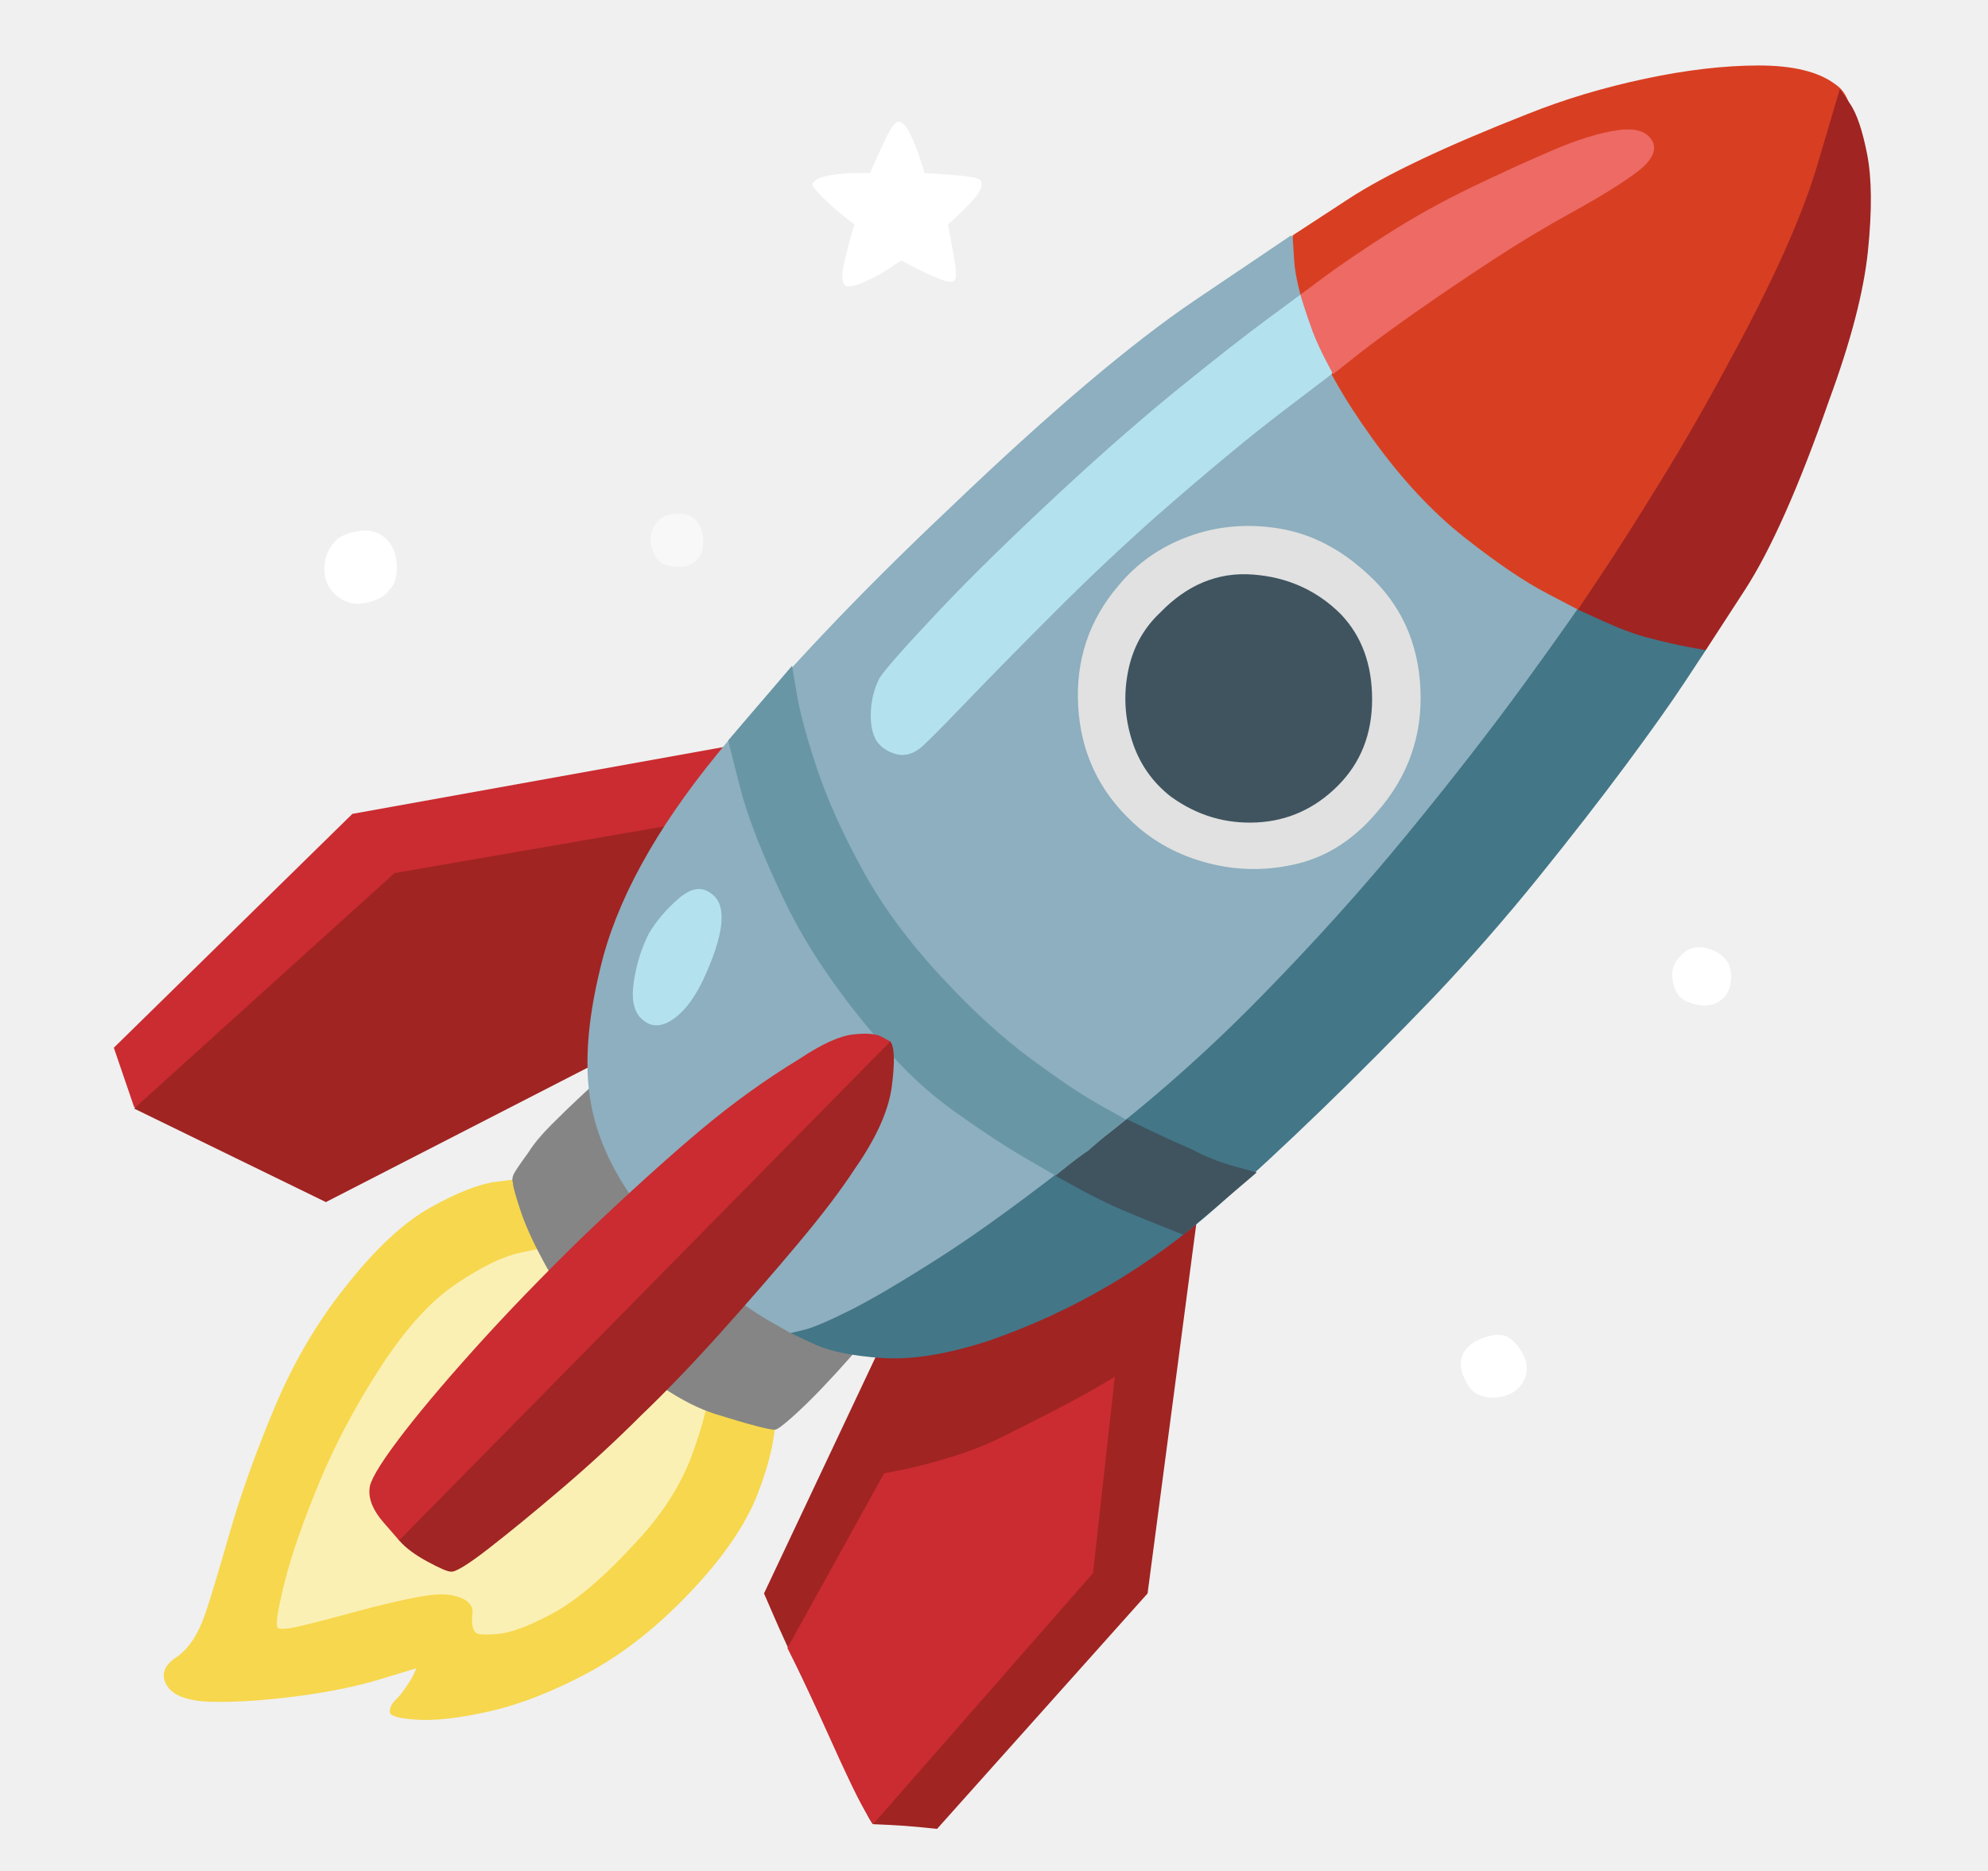
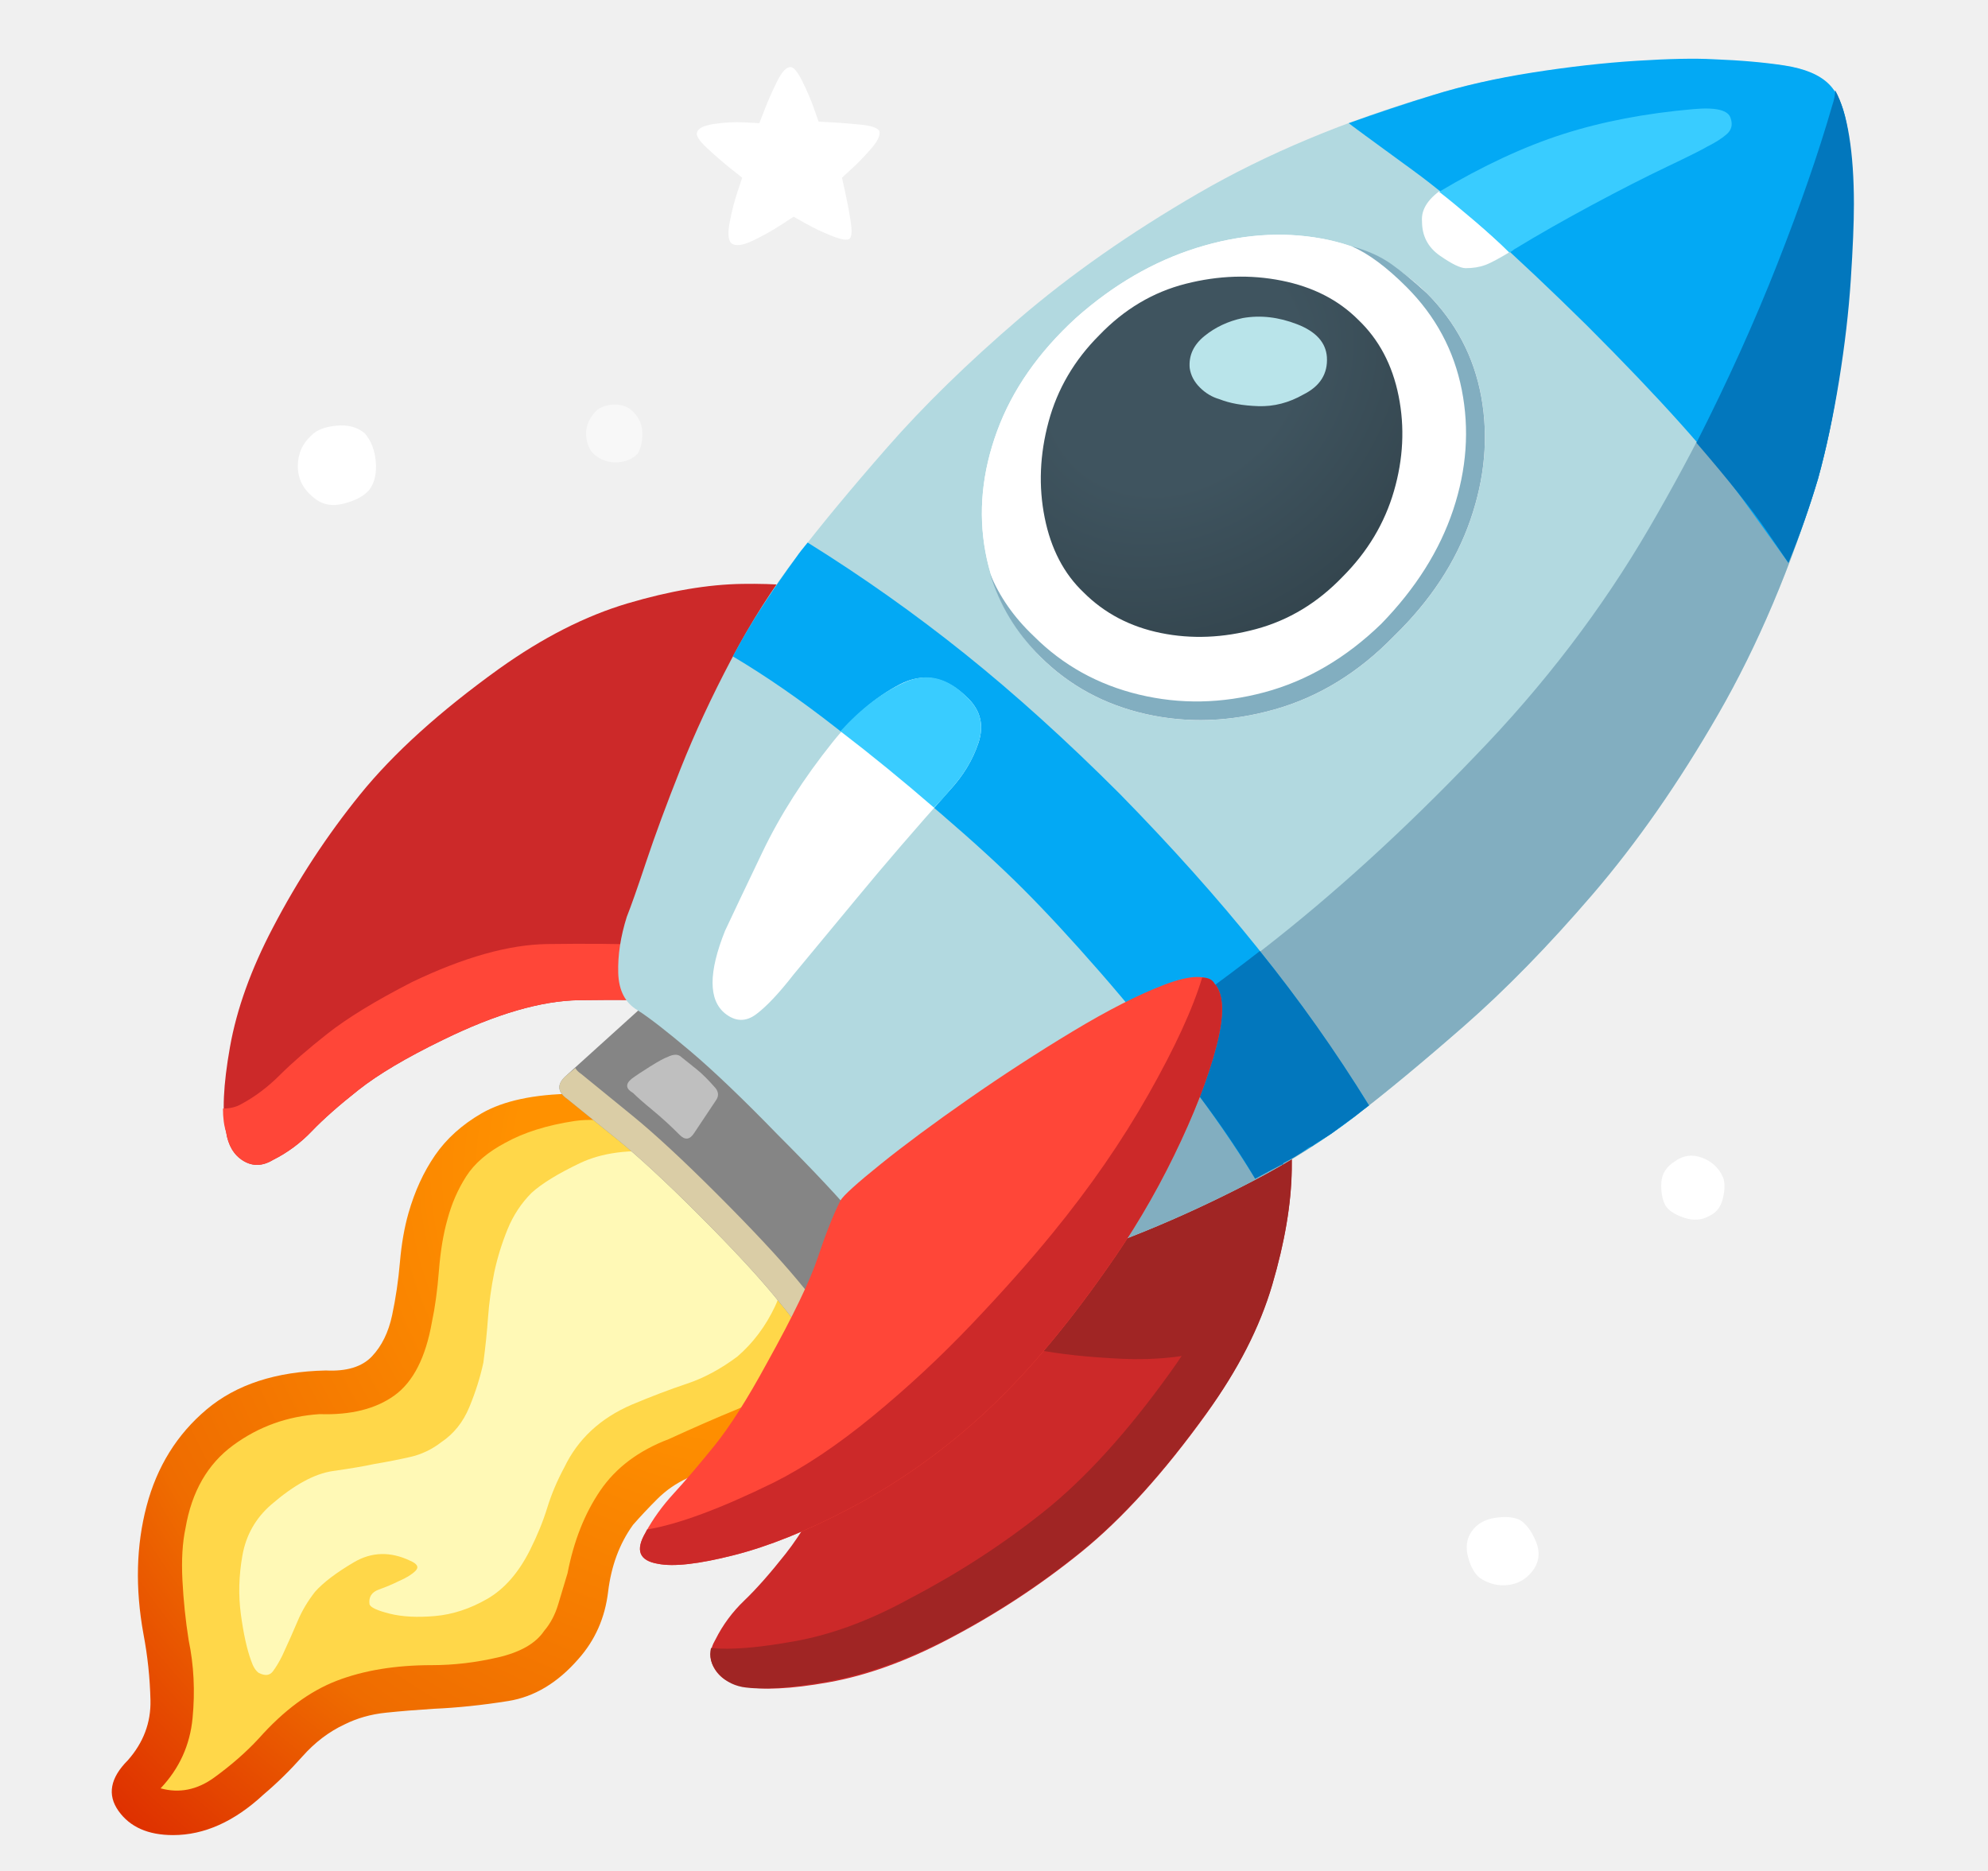
- <svg xmlns="http://www.w3.org/2000/svg" version="1.1" viewBox="0 -950 1275 1200">
-   <g id="glyph21">
-     <path d="M73,-278 L86,-240 L108,-230 L461,-338 L487,-475 L226,-428 Z" fill="#CA2C31" />
-     <path d="M253,-390 L432,-421 L394,-319 L394,-274 L209,-179 L86,-239 Z" fill="#A02422" />
-     <path d="M646,-124 L770,-186 L736,72 L601,223 Q601,223 591,222 Q581,221 571,220.5 Q561,220 560,220 Q559,220 551.5,205 Q544,190 534,168 Q524,146 513.5,124 Q503,102 496.5,87 Q490,72 490,72 L566,-89 Z" fill="#A02422" />
-     <path d="M567,-5 L505,107 Q505,107 511,119 Q517,131 531,162 Q548,200 554,210 Q560,220 560,220 L701,59 L715,-67 Q715,-67 704,-60.5 Q693,-54 676.5,-45.5 Q660,-37 644,-29 Q628,-21 610,-15.5 Q592,-10 579.5,-7.5 Q567,-5 567,-5 Z" fill="#CA2C31" />
-     <path d="M334,-194 L487,-96 Q487,-96 492,-82.5 Q497,-69 497.5,-46 Q498,-23 486,8 Q474,39 440,74 Q409,106 376,123.5 Q343,141 314.5,147.5 Q286,154 268,153 Q250,152 250,148 Q250,144 253.5,140.5 Q257,137 259,134 Q264,127 265.5,123.5 Q267,120 267,120 Q267,120 244,127 Q221,134 190,138 Q159,142 136,141.5 Q113,141 107,131 Q101,121 113,113 Q125,105 132,84 Q137,69 147.5,32.5 Q158,-4 176,-47 Q194,-90 221,-124 Q250,-161 276,-175.5 Q302,-190 318,-192 Q334,-194 334,-194 Z" fill="#F7D74D" />
-     <path d="M350,-150 L457,-126 Q457,-126 458.5,-110 Q460,-94 457,-69 Q454,-44 443.5,-16 Q433,12 409,38 Q378,72 355,84.5 Q332,97 319,98 Q306,99 305,97 Q302,94 303,85.5 Q304,77 293,74 Q285,71 267,74.5 Q249,78 229,83.5 Q209,89 194.5,92.5 Q180,96 178,94 Q176,91 182.5,65 Q189,39 204.5,1.5 Q220,-36 244,-73 Q268,-110 292.5,-126.5 Q317,-143 333.5,-146.5 Q350,-150 350,-150 Z" fill="#FBF0B4" />
-     <path d="M378,-252 L551,-86 Q551,-86 544,-78 Q537,-70 527,-59.5 Q517,-49 508,-41 Q499,-33 497,-33 Q491,-33 459,-43 Q427,-53 385,-93 Q363,-115 351,-136.5 Q339,-158 334,-173 Q329,-188 329,-191 Q328,-194 329.5,-197 Q331,-200 339,-211 Q344,-219 353.5,-228.5 Q363,-238 370.5,-245 Q378,-252 378,-252 Z" fill="#858585" />
-     <path d="M507,-95 L1038,-720 L1094,-533 Q1094,-533 1080.5,-512.5 Q1067,-492 1042.5,-459 Q1018,-426 986.5,-387 Q955,-348 920,-311 Q846,-234 780.5,-176 Q715,-118 634,-90 Q594,-77 565.5,-79 Q537,-81 522,-88 Q507,-95 507,-95 Z" fill="#437687" />
-     <path d="M675,-197 Q675,-197 687.5,-190 Q700,-183 715,-176 Q729,-170 744,-164 Q759,-158 759,-158 L806,-198 Q806,-198 791.5,-202 Q777,-206 764,-213 Q750,-219 735.5,-226 Q721,-233 721,-233 L688,-237 Z" fill="#3F545F" />
-     <path d="M828,-799 L1045,-609 Q1045,-609 1027.5,-582.5 Q1010,-556 978,-512 Q946,-468 903,-415.5 Q860,-363 808,-310 Q756,-257 698,-213 Q641,-168 603.5,-144 Q566,-120 545,-109.5 Q524,-99 515.5,-97 Q507,-95 507,-95 Q507,-95 493,-103 Q479,-111 458,-127.5 Q437,-144 416,-168 Q387,-203 379.5,-239.5 Q372,-276 385,-329 Q400,-393 460.5,-467 Q521,-541 609,-624 Q705,-716 766.5,-757.5 Q828,-799 828,-799 Z" fill="#8DAFBF" />
-     <path d="M1014,-558 L1059,-569 L1156,-756 Q1156,-756 1163,-774 Q1170,-792 1178,-817.5 Q1186,-843 1187.5,-865.5 Q1189,-888 1177,-896 Q1161,-908 1128,-908 Q1095,-908 1055,-899.5 Q1015,-891 980,-877 Q901,-846 865,-822.5 Q829,-799 829,-799 Q829,-799 830,-783 Q831,-767 841.5,-737.5 Q852,-708 880,-669 Q908,-630 939,-605.5 Q970,-581 992,-569.5 Q1014,-558 1014,-558 Z" fill="#D83F22" />
-     <path d="M677,-196 Q677,-196 684.5,-202 Q692,-208 698,-212 Q707,-220 714.5,-226 Q722,-232 722,-232 Q722,-232 705,-241.5 Q688,-251 661,-271 Q634,-291 606,-321 Q573,-356 553.5,-391.5 Q534,-427 524,-457 Q514,-487 511,-505 Q508,-523 508,-523 L467,-475 Q467,-475 474.5,-445.5 Q482,-416 503.5,-371.5 Q525,-327 566,-280 Q587,-255 613,-236.5 Q639,-218 658,-207 Q677,-196 677,-196 Z" fill="#6896A5" />
-     <path d="M1094,-533 Q1094,-533 1083,-535 Q1072,-537 1057,-541 Q1045,-544 1028.5,-551.5 Q1012,-559 1012,-559 Q1012,-559 1027,-581.5 Q1042,-604 1064.5,-640.5 Q1087,-677 1109,-718 Q1151,-795 1165.5,-844 Q1180,-893 1180,-893 Q1180,-893 1186.5,-883.5 Q1193,-874 1197.5,-851 Q1202,-828 1198,-789 Q1194,-750 1173,-693 Q1144,-610 1119,-571.5 Q1094,-533 1094,-533 Z" fill="#A02422" />
-     <path d="M411,-297 Q404,-304 406.5,-320.5 Q409,-337 416,-351 Q423,-363 435,-373.5 Q447,-384 456,-377 Q471,-367 453,-326 Q444,-305 432,-296.5 Q420,-288 411,-297 Z" fill="#B3E1EE" />
-     <path d="M834,-761 Q834,-761 842.5,-760.5 Q851,-760 860,-758 Q869,-756 871,-752 Q872,-748 868,-738 Q864,-728 859,-719 Q854,-710 854,-710 Q854,-710 822.5,-686 Q791,-662 744,-621 Q710,-591 676.5,-557.5 Q643,-524 619,-499 Q595,-474 590,-470 Q582,-464 574,-466.5 Q566,-469 562,-475 Q558,-482 558.5,-493.5 Q559,-505 564,-515 Q569,-523 601.5,-557.5 Q634,-592 686,-640 Q724,-675 758,-702.5 Q792,-730 813,-745.5 Q834,-761 834,-761 Z" fill="#B3E1EE" />
-     <path d="M834,-761 Q834,-761 836,-754.5 Q838,-748 842,-737 Q846,-727 850.5,-718.5 Q855,-710 855,-710 Q855,-710 869.5,-721.5 Q884,-733 907.5,-749.5 Q931,-766 957,-783 Q983,-800 1008.5,-814 Q1034,-828 1049,-839 Q1064,-850 1060,-859 Q1055,-869 1037.5,-866.5 Q1020,-864 995.5,-853.5 Q971,-843 944,-830 Q915,-816 890,-800 Q865,-784 849.5,-772.5 Q834,-761 834,-761 Z" fill="#ED6A65" />
-     <path d="M877,-582 Q909,-553 911,-508 Q913,-463 883,-429 Q861,-403 832,-396 Q803,-389 774.5,-396.5 Q746,-404 726,-423 Q694,-453 691.5,-497 Q689,-541 717,-574 Q735,-596 762.5,-606 Q790,-616 820.5,-611 Q851,-606 877,-582 Z" fill="#E1E1E1" />
-     <path d="M744,-557 Q770,-584 803.5,-581.5 Q837,-579 860,-556 Q880,-535 880,-501.5 Q880,-468 858,-446 Q836,-424 806,-422.5 Q776,-421 751,-439 Q733,-453 726,-475 Q719,-497 723.5,-519.5 Q728,-542 744,-557 Z" fill="#3F545F" />
-     <path d="M506,-229 Q506,-229 490.5,-216 Q475,-203 450,-182 Q425,-161 397,-137 Q369,-113 343.5,-90.5 Q318,-68 301,-52.5 Q284,-37 281,-33 Q277,-25 269,-10 Q261,5 256.5,19 Q252,33 256,38 Q262,45 274,51.5 Q286,58 289,58 Q293,59 313,43.5 Q333,28 360,5 Q387,-18 411,-42 Q435,-65 461.5,-94.5 Q488,-124 511.5,-152 Q535,-180 548,-200 Q569,-230 572,-253.5 Q575,-277 571,-282 Q568,-284 558,-276.5 Q548,-269 536,-258 Q524,-247 515,-238 Q506,-229 506,-229 Z" fill="#A02524" />
-     <path d="M237,5 Q237,-2 255,-26 Q273,-50 304,-84.5 Q335,-119 374,-157 Q417,-198 448.5,-224.5 Q480,-251 513,-271 Q534,-285 547,-286.5 Q560,-288 565.5,-285 Q571,-282 571,-282 L256,38 Q256,38 246,26.5 Q236,15 237,5 Z" fill="#CA2C31" />
-     <path d="M216,-604 Q221,-608 231,-609.5 Q241,-611 248,-604 Q254,-598 254.5,-587.5 Q255,-577 250,-572 Q246,-566 235.5,-563.5 Q225,-561 217,-567 Q208,-574 208,-585 Q208,-596 216,-604 Z" fill="white" />
-     <path d="M422,-616 Q426,-620 433.5,-620.5 Q441,-621 446,-617 Q451,-611 451,-603.5 Q451,-596 448,-592 Q444,-587 437,-586.5 Q430,-586 424,-589 Q419,-593 417.5,-601 Q416,-609 422,-616 Z" fill="white" opacity="0.5" />
-     <path d="M558,-839 Q558,-839 549.5,-839 Q541,-839 532,-837.5 Q523,-836 521,-832 Q521,-830 527.5,-823.5 Q534,-817 541,-811.5 Q548,-806 548,-806 Q548,-806 545.5,-797.5 Q543,-789 541,-779.5 Q539,-770 542,-767 Q545,-765 554,-769 Q563,-773 570.5,-778 Q578,-783 578,-783 Q578,-783 585.5,-779 Q593,-775 601.5,-771.5 Q610,-768 612,-770 Q614,-772 612.5,-781 Q611,-790 609.5,-798 Q608,-806 608,-806 Q608,-806 614,-811.5 Q620,-817 625.5,-823.5 Q631,-830 629,-834 Q628,-836 619,-837 Q610,-838 601.5,-838.5 Q593,-839 593,-839 Q593,-839 590.5,-847 Q588,-855 584,-863.5 Q580,-872 576,-872 Q573,-871 569,-863 Q565,-855 561.5,-847 Q558,-839 558,-839 Z" fill="white" />
-     <path d="M947,-56 Q942,-59 938.5,-67.5 Q935,-76 939,-83 Q943,-89 951.5,-92 Q960,-95 966,-93 Q972,-90 976.5,-82 Q981,-74 978,-66 Q974,-57 964.5,-54.5 Q955,-52 947,-56 Z" fill="white" />
-     <path d="M1108,-333 Q1111,-328 1110,-320 Q1109,-312 1103,-308 Q1097,-304 1089,-305.5 Q1081,-307 1077,-311 Q1073,-316 1072.5,-324 Q1072,-332 1079,-338 Q1085,-344 1094,-342 Q1103,-340 1108,-333 Z" fill="white" />
+ <svg xmlns="http://www.w3.org/2000/svg" xmlns:xlink="http://www.w3.org/1999/xlink" version="1.1" viewBox="0 -950 1275 1200">
+   <defs>
+     <radialGradient id="g1" cx="481" cy="-200" r="589" gradientUnits="userSpaceOnUse">
+       <stop offset="0.255" stop-color="#FF9100" />
+       <stop offset="0.714" stop-color="#EF6C00" />
+       <stop offset="1" stop-color="#DD2C00" />
+     </radialGradient>
+     <radialGradient id="g4" cx="-87.99" cy="-1033.876" r="289.966" gradientUnits="userSpaceOnUse" gradientTransform="matrix(0.536 0.655 -0.774 0.633 0 0)">
+       <stop offset="0.294" stop-color="#3F545F" />
+       <stop offset="0.884" stop-color="#2F3F47" />
+     </radialGradient>
+     <path d="M894,-542 Q929,-576 943,-616.5 Q957,-657 950,-695.5 Q943,-734 915,-762 Q886,-790 847.5,-797 Q809,-804 767.5,-791 Q726,-778 690,-746 Q654,-713 639.5,-673.5 Q625,-634 632,-596 Q639,-558 667,-529 Q695,-501 735,-492 Q775,-483 817.5,-495 Q860,-507 894,-542 Z" id="u1F680.20" fill="white" />
+     <path d="M528,-571 Q537,-569 535.5,-549 Q534,-529 526,-499 Q518,-469 505.5,-435.5 Q493,-402 479.5,-373 Q466,-344 454.5,-326 Q443,-308 436,-308 Q408,-309 371.5,-308.5 Q335,-308 284,-283 Q249,-266 230,-251 Q211,-236 200,-224.5 Q189,-213 175,-206 Q165,-200 156,-205.5 Q147,-211 145,-224 Q141,-242 147.5,-278.5 Q154,-315 175,-355 Q199,-401 231,-440.5 Q263,-480 320,-521 Q362,-551 402.5,-563 Q443,-575 476,-575.5 Q509,-576 528,-571 Z" id="u1F680.8" fill="#CC2929" />
+   </defs>
+   <g id="glyph41">
+     <path d="M200,-671 Q205,-676 216,-677 Q227,-678 234,-672 Q240,-665 241,-654 Q242,-643 237,-636 Q232,-630 220.5,-627 Q209,-624 201,-631 Q191,-639 191,-651 Q191,-663 200,-671 Z" fill="white" />
+     <path d="M381,-685 Q385,-690 393,-690.5 Q401,-691 406,-686 Q412,-680 412,-672 Q412,-664 409,-659 Q404,-654 396.5,-653.5 Q389,-653 383,-657 Q377,-661 376,-669.5 Q375,-678 381,-685 Z" fill="white" opacity="0.5" />
+     <path d="M487,-871 Q487,-871 477.5,-871.5 Q468,-872 458,-870.5 Q448,-869 447,-865 Q446,-862 453.5,-855 Q461,-848 468.5,-842 Q476,-836 476,-836 Q476,-836 473,-827 Q470,-818 468,-807.5 Q466,-797 469,-794 Q473,-791 482.5,-795.5 Q492,-800 500.5,-805.5 Q509,-811 509,-811 Q509,-811 517,-806.5 Q525,-802 534,-798.5 Q543,-795 545,-797 Q547,-799 545.5,-808.5 Q544,-818 542,-827 Q540,-836 540,-836 Q540,-836 546.5,-842 Q553,-848 559,-855 Q565,-862 564,-866 Q562,-869 552.5,-870 Q543,-871 534,-871.5 Q525,-872 525,-872 Q525,-872 522,-880.5 Q519,-889 514.5,-898 Q510,-907 507,-907 Q503,-907 498.5,-898 Q494,-889 490.5,-880 Q487,-871 487,-871 Z" fill="white" />
+     <path d="M949,62 Q944,58 941.5,48.5 Q939,39 944,32 Q949,25 959,23.5 Q969,22 975,25 Q981,29 985,38.5 Q989,48 984,56 Q978,65 968,66.5 Q958,68 949,62 Z" fill="white" />
+     <path d="M1105,-195 Q1107,-190 1105,-181.5 Q1103,-173 1096,-170 Q1089,-166 1080,-169 Q1071,-172 1068,-177 Q1065,-183 1065.5,-191.5 Q1066,-200 1074,-205 Q1082,-211 1091.5,-207.5 Q1101,-204 1105,-195 Z" fill="white" />
+     <path d="M321,-226 Q338,-236 368.5,-242.5 Q399,-249 453,-229 Q466,-224 477,-215.5 Q488,-207 499,-198 Q511,-187 522,-174.5 Q533,-162 538,-147 Q546,-125 539,-101 Q532,-77 516,-60 Q500,-42 479.5,-30 Q459,-18 438,-8 Q426,-3 414.5,3 Q403,9 395,19 Q385,31 381.5,46.5 Q378,62 374,77.5 Q370,93 360,105 Q348,120 328.5,125.5 Q309,131 290,132 Q271,133 251.5,134 Q232,135 215,143 Q199,151 186.5,165 Q174,179 160,191 Q146,203 128.5,209.5 Q111,216 94,209 Q88,206 86,202 Q85,198 87.5,194.5 Q90,191 93,188 Q107,171 110,150 Q112,137 110,123 Q108,109 106,96 Q103,79 102.5,61.5 Q102,44 106,27 Q109,10 117,-5.5 Q125,-21 138,-33 Q152,-44 169,-49.5 Q186,-55 204,-57 Q212,-57 220,-57.5 Q228,-58 235,-61 Q249,-67 256.5,-80.5 Q264,-94 267,-109 Q270,-124 270.5,-139 Q271,-154 275,-168 Q286,-207 321,-226 Z" fill="#FFD749" />
+     <path d="M111,227 Q141,227 169,201 Q182,190 194,176.5 Q206,163 221,156 Q233,150 247.5,148.5 Q262,147 278,146 Q301,145 326,141 Q351,137 371,114 Q387,96 390,71 Q393,46 406,28 Q413,20 421.5,11.5 Q430,3 441,-2 Q463,-12 486.5,-22 Q510,-32 527,-51 Q563,-93 555,-135 Q547,-177 508,-208 Q498,-217 486.5,-220.5 Q475,-224 460,-229 Q405,-249 367.5,-248.5 Q330,-248 309,-236 Q290,-225 279,-209 Q268,-193 262,-172 Q258,-158 256.5,-140.5 Q255,-123 251.5,-106.5 Q248,-90 238.5,-80 Q229,-70 209,-71 Q161,-70 132.5,-46 Q104,-22 94,16 Q84,54 92,98 Q96,119 96.5,140.5 Q97,162 82,179 Q65,196 76,211.5 Q87,227 111,227 Z M103,197 Q121,178 123.5,152 Q126,126 121,102 Q118,83 117,63.5 Q116,44 119,30 Q125,-5 149.5,-23 Q174,-41 205,-43 Q235,-42 253,-55 Q271,-68 277,-102 Q280,-116 281.5,-135 Q283,-154 287,-168 Q291,-183 299,-195.5 Q307,-208 324,-217 Q342,-227 368.5,-231 Q395,-235 448,-216 Q460,-212 470,-203.5 Q480,-195 489,-187 Q520,-163 527,-133 Q534,-103 506,-69 Q492,-54 472.5,-46 Q453,-38 429,-27 Q400,-16 385,6 Q370,28 364,59 Q361,69 358,79 Q355,89 349,96 Q341,108 319.5,113 Q298,118 277,118 Q242,118 216,128 Q190,138 166,165 Q154,178 137.5,190 Q121,202 103,197 Z" fill="url(#g1)" />
+     <path d="M425,-211 Q454,-208 470.5,-194.5 Q487,-181 499,-150 Q506,-131 497,-112 Q488,-93 473,-80 Q457,-68 440.5,-62.5 Q424,-57 405,-49 Q375,-36 362,-9 Q355,4 351,17 Q347,30 340,44 Q329,66 312.5,75.5 Q296,85 279,86.5 Q262,88 250,85 Q238,82 237,79 Q236,72 243,69.5 Q250,67 256,64 Q263,61 266.5,57.5 Q270,54 263,51 Q244,42 227,52 Q210,62 202,71 Q195,80 191,89.5 Q187,99 181,112 Q178,118 175,122 Q172,126 166,123 Q163,121 161,115 Q157,104 154.5,85.5 Q152,67 155.5,47.5 Q159,28 174,15 Q196,-4 213.5,-6.5 Q231,-9 240,-11 Q252,-13 263,-15.5 Q274,-18 283,-25 Q295,-33 301,-47.5 Q307,-62 310,-76 Q312,-91 313,-105 Q314,-119 317,-134 Q320,-148 325.5,-161.5 Q331,-175 341,-185 Q351,-194 372,-204 Q393,-214 425,-211 Z" fill="#FFF9B6" />
+     <use xlink:href="#u1F680.8" />
+     <path d="M528,-571 Q537,-569 535.5,-549 Q534,-529 526,-499 Q518,-469 505.5,-435.5 Q493,-402 479.5,-373 Q466,-344 454.5,-326 Q443,-308 436,-308 Q408,-309 371.5,-308.5 Q335,-308 284,-283 Q249,-266 230,-251 Q211,-236 200,-224.5 Q189,-213 175,-206 Q165,-200 156,-205.5 Q147,-211 145,-224 Q143,-230 143,-239 Q150,-239 155,-242 Q168,-249 179.5,-260.5 Q191,-272 210,-287 Q229,-302 264,-320 Q314,-344 351,-344.5 Q388,-345 415,-344 Q424,-344 438.5,-369 Q453,-394 469.5,-432 Q486,-470 498.5,-508.5 Q511,-547 514,-574 Q522,-573 528,-571 Z" fill="#FF4638" />
+     <use xlink:href="#u1F680.8" x="252.89" y="276.51" transform="matrix(0 -1 -1 0 529.4 529.4)" />
+     <path d="M818,-219 L780,-85 Q752,-77 719.5,-78.5 Q687,-80 664,-84.5 Q641,-89 641,-89 L711,-166 Z" fill="#A02524" />
+     <path d="M824,-251 Q829,-233 828.5,-200 Q828,-167 816,-126 Q804,-85 774,-44 Q733,13 693.5,45 Q654,77 608,101 Q567,122 530.5,128.5 Q494,135 476,132 Q466,130 460,122.5 Q454,115 456,107 Q475,109 510.5,102.5 Q546,96 584,75 Q630,51 669.5,19.5 Q709,-12 750,-69 Q789,-123 798.5,-175 Q808,-227 804,-259 Q822,-259 824,-251 Z" fill="#A02524" />
+     <path d="M622,-180 L536,-87 Q528,-78 521,-87 Q513,-99 496,-119.5 Q479,-140 448,-171 Q416,-203 395.5,-219.5 Q375,-236 364,-245 Q354,-252 363,-260 L457,-345 Q469,-337 493,-315.5 Q517,-294 543.5,-267 Q570,-240 592,-216.5 Q614,-193 622,-180 Z" fill="#858585" />
+     <path d="M537,-96 Q539,-94 542,-93 L536,-87 Q528,-78 521,-87 Q513,-99 496,-119.5 Q479,-140 448,-171 Q416,-203 395.5,-219.5 Q375,-236 364,-245 Q354,-252 363,-260 L369,-265 Q370,-263 373,-261 Q384,-252 405.5,-234.5 Q427,-217 460,-184 Q493,-151 511,-129.5 Q529,-108 537,-96 Z" fill="#DACDA6" />
+     <path d="M1166,-643 Q1140,-558 1102,-492 Q1064,-426 1021.5,-376.5 Q979,-327 939,-292 Q899,-257 869,-234 Q839,-211 803.5,-192.5 Q768,-174 733.5,-160 Q699,-146 673.5,-137.5 Q648,-129 639,-126 Q619,-119 602.5,-120 Q586,-121 578,-132 Q569,-145 551,-166.5 Q533,-188 499,-222 Q465,-257 442.5,-276 Q420,-295 409,-302 Q397,-309 396.5,-326 Q396,-343 402,-362 Q406,-372 414.5,-397.5 Q423,-423 436.5,-457 Q450,-491 469,-527 Q488,-563 511,-593 Q534,-623 569,-663 Q604,-703 653.5,-745.5 Q703,-788 768.5,-826 Q834,-864 919,-889 Q948,-898 982,-903 Q1016,-908 1046,-909.5 Q1076,-911 1095,-911 Q1123,-911 1143.5,-908 Q1164,-905 1173,-896 Q1182,-887 1185,-866.5 Q1188,-846 1188,-818 Q1188,-800 1186,-769.5 Q1184,-739 1179,-705.5 Q1174,-672 1166,-643 Z" fill="#B2D9E0" />
+     <path d="M1166,-643 Q1140,-558 1102,-492 Q1064,-426 1021.5,-376.5 Q979,-327 939,-292 Q899,-257 869,-234 Q839,-211 803.5,-192.5 Q768,-174 733.5,-160 Q699,-146 673.5,-137.5 Q648,-129 639,-126 Q619,-119 602.5,-120 Q586,-121 578,-132 Q574,-138 568.5,-145 Q563,-152 555,-162 L566,-187 Q566,-187 599.5,-204 Q633,-221 688,-255 Q743,-289 810.5,-341.5 Q878,-394 946,-465 Q1012,-533 1057.5,-611 Q1103,-689 1132,-762.5 Q1161,-836 1177,-892 Q1183,-881 1185.5,-862 Q1188,-843 1188,-818 Q1188,-800 1186,-769.5 Q1184,-739 1179,-705.5 Q1174,-672 1166,-643 Z" fill="#82AEC0" />
+     <path d="M927,-830 Q950,-843 991.5,-859 Q1033,-875 1086,-880 Q1108,-883 1110,-874 Q1112,-868 1107.5,-864 Q1103,-860 1095,-856 Q1090,-853 1069,-843 Q1048,-833 1021,-818.5 Q994,-804 971,-790 Q958,-782 952.5,-780 Q947,-778 940,-778 Q935,-778 923.5,-786 Q912,-794 912,-808 Q911,-820 927,-830 Z" fill="white" />
+     <path d="M1166,-643 Q1158,-616 1147,-589 Q1147,-589 1117.5,-630 Q1088,-671 1018,-741 Q947,-811 906.5,-840.5 Q866,-870 865,-871 Q893,-881 919,-889 Q948,-898 983,-903.5 Q1018,-909 1049.5,-911 Q1081,-913 1099,-912 Q1125,-911 1144.5,-908 Q1164,-905 1173,-896 Q1182,-887 1185,-866.5 Q1188,-846 1188,-818 Q1188,-800 1186,-769.5 Q1184,-739 1179,-705.5 Q1174,-672 1166,-643 Z" fill="#03A9F4" />
+     <path d="M718,-441 Q768,-390 806.5,-342 Q845,-294 878,-241 Q874,-238 869,-234 Q855,-223 838.5,-213 Q822,-203 805,-194 Q786,-225 759.5,-260 Q733,-295 705.5,-326.5 Q678,-358 656,-380 Q635,-401 603,-428.5 Q571,-456 536.5,-483 Q502,-510 470,-529 Q479,-546 489.5,-562 Q500,-578 511,-593 Q513,-596 518,-602 Q571,-569 619,-530.5 Q667,-492 718,-441 Z" fill="#03A9F4" />
+     <use xlink:href="#u1F680.20" />
+     <use xlink:href="#u1F680.20" />
+     <path d="M915,-762 Q943,-734 950,-695.5 Q957,-657 943,-616.5 Q929,-576 894,-542 Q860,-507 817.5,-495 Q775,-483 735,-492 Q695,-501 667,-529 Q644,-552 635,-582 Q644,-560 663,-542 Q691,-514 730.5,-504.5 Q770,-495 811,-506 Q852,-517 886,-550 Q919,-584 932,-623 Q945,-662 937.5,-700 Q930,-738 902,-766 Q883,-785 867,-792 Q882,-788 892.5,-780.5 Q903,-773 915,-762 Z" fill="#82AEC0" />
+     <path d="M861,-580 Q885,-604 894,-635 Q903,-666 897,-696 Q891,-726 871,-745 Q852,-764 822,-770 Q792,-776 760.5,-768 Q729,-760 705,-735 Q681,-711 672.5,-679.5 Q664,-648 670,-618 Q676,-588 695,-570 Q715,-550 744.5,-544 Q774,-538 805.5,-546.5 Q837,-555 861,-580 Z" fill="url(#g4)" />
+     <path d="M428,-272 Q434,-275 437,-272 Q442,-268 447,-264 Q452,-260 459,-252 Q462,-248 459,-244 L445,-223 Q441,-217 436,-222 Q427,-231 418.5,-238 Q410,-245 406,-249 Q399,-253 405,-258 Q409,-261 417,-266 Q425,-271 428,-272 Z" fill="#BFBFBF" />
+     <path d="M808,-340 Q846,-293 878,-241 Q874,-238 869,-234 Q862,-229 854,-223 Q851,-221 848.5,-219.5 Q846,-218 843,-216 Q842,-215 840.5,-214.5 Q839,-214 838,-213 Q831,-208 823,-204 Q823,-203 822.5,-203 Q822,-203 822,-203 Q814,-199 805,-194 Q804,-192 805,-194 Q792,-216 774,-240.5 Q756,-265 737,-288 Q754,-300 772,-313 Q790,-326 808,-340 Z" fill="#0277BD" />
+     <path d="M1189,-819 Q1189,-801 1187,-770.5 Q1185,-740 1179.5,-706 Q1174,-672 1166,-643 Q1158,-616 1147,-589 Q1147,-589 1133,-609.5 Q1119,-630 1088,-666 Q1118,-725 1140,-781 Q1162,-837 1175,-882 Q1177,-888 1177,-892 Q1183,-881 1186,-862.5 Q1189,-844 1189,-819 Z" fill="#0277BD" />
+     <path d="M779,-319 Q772,-328 747,-318.5 Q722,-309 688,-288.5 Q654,-268 621,-245 Q588,-222 565,-203.5 Q542,-185 539,-180 Q532,-166 524.5,-143.5 Q517,-121 492,-76 Q473,-41 458,-22.5 Q443,-4 432,8 Q421,20 414,33 Q404,50 422,53 Q437,56 470.5,47.5 Q504,39 544,18 Q590,-6 629.5,-42 Q669,-78 709,-135 Q734,-170 753,-209 Q772,-248 780,-278.5 Q788,-309 779,-319 Z" fill="#FF4638" />
+     <path d="M779,-319 Q788,-309 780,-278.5 Q772,-248 753,-209 Q734,-170 709,-135 Q669,-78 629.5,-42 Q590,-6 544,18 Q504,39 470.5,47.5 Q437,56 422,53 Q404,50 414,33 Q414,33 415,31 Q445,26 496,1 Q526,-14 559.5,-41.5 Q593,-69 623,-100.5 Q653,-132 675,-159 Q711,-203 736.5,-248 Q762,-293 771,-323 Q777,-323 779,-319 Z" fill="#CC2929" />
+     <path d="M1110,-874 Q1112,-868 1107.5,-864 Q1103,-860 1095,-856 Q1090,-853 1069,-843 Q1048,-833 1021,-818.5 Q994,-804 971,-790 Q970,-789 968,-788 Q959,-797 945.5,-808.5 Q932,-820 923,-827 Q965,-852 1002.5,-864 Q1040,-876 1086,-880 Q1108,-882 1110,-874 Z" fill="#39CCFF" />
+     <path d="M609,-443 Q622,-457 627.5,-473.5 Q633,-490 621,-502 Q600,-523 577,-511 Q554,-499 534,-474 Q506,-439 489,-403.5 Q472,-368 465,-353 Q449,-313 465,-300 Q475,-292 485,-299.5 Q495,-307 509,-325 Q524,-343 550,-374.5 Q576,-406 609,-443 Z" fill="white" />
+     <path d="M609,-443 Q605,-438 599,-432 Q569,-458 539,-481 Q559,-503 580.5,-512.5 Q602,-522 621,-502 Q633,-490 627.5,-473.5 Q622,-457 609,-443 Z" fill="#39CCFF" />
+     <path d="M851,-721 Q850,-735 832,-742 Q814,-749 797,-746 Q783,-743 772.5,-734.5 Q762,-726 763,-714 Q764,-707 769.5,-701.5 Q775,-696 782,-694 Q792,-690 807,-689.5 Q822,-689 836,-697 Q852,-705 851,-721 Z" fill="#B9E4EA" />
  </g>
</svg>
